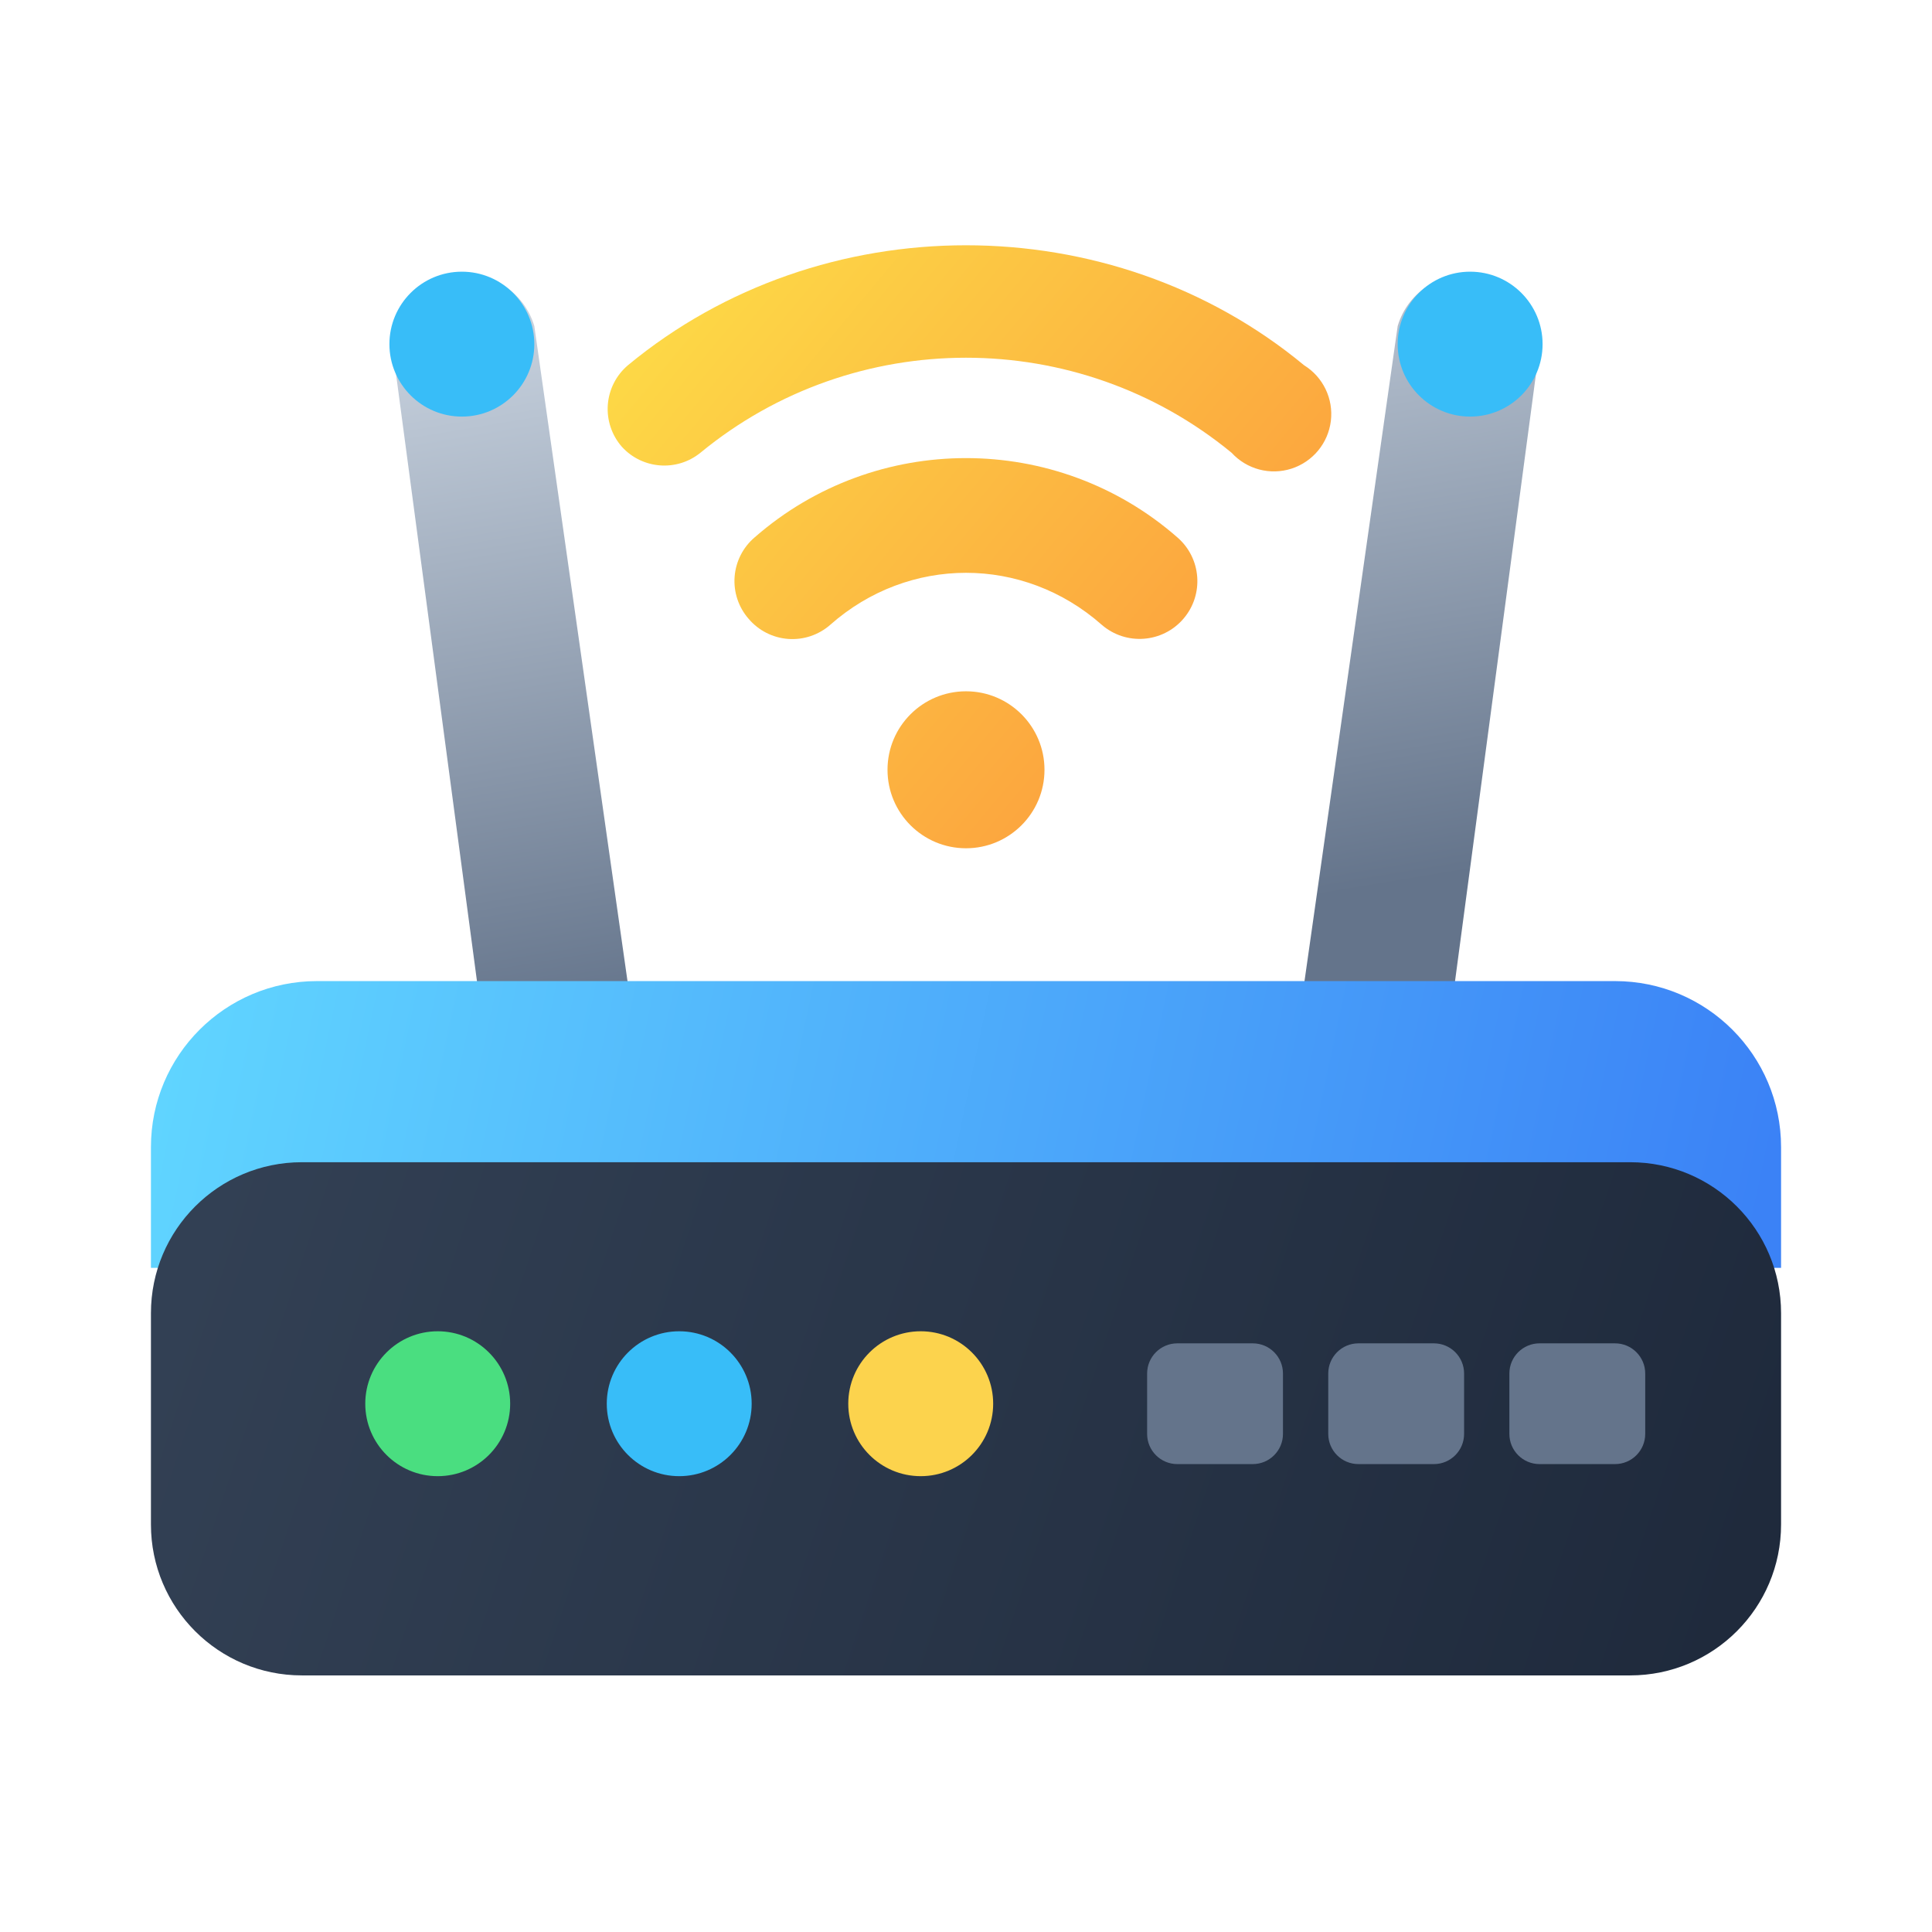
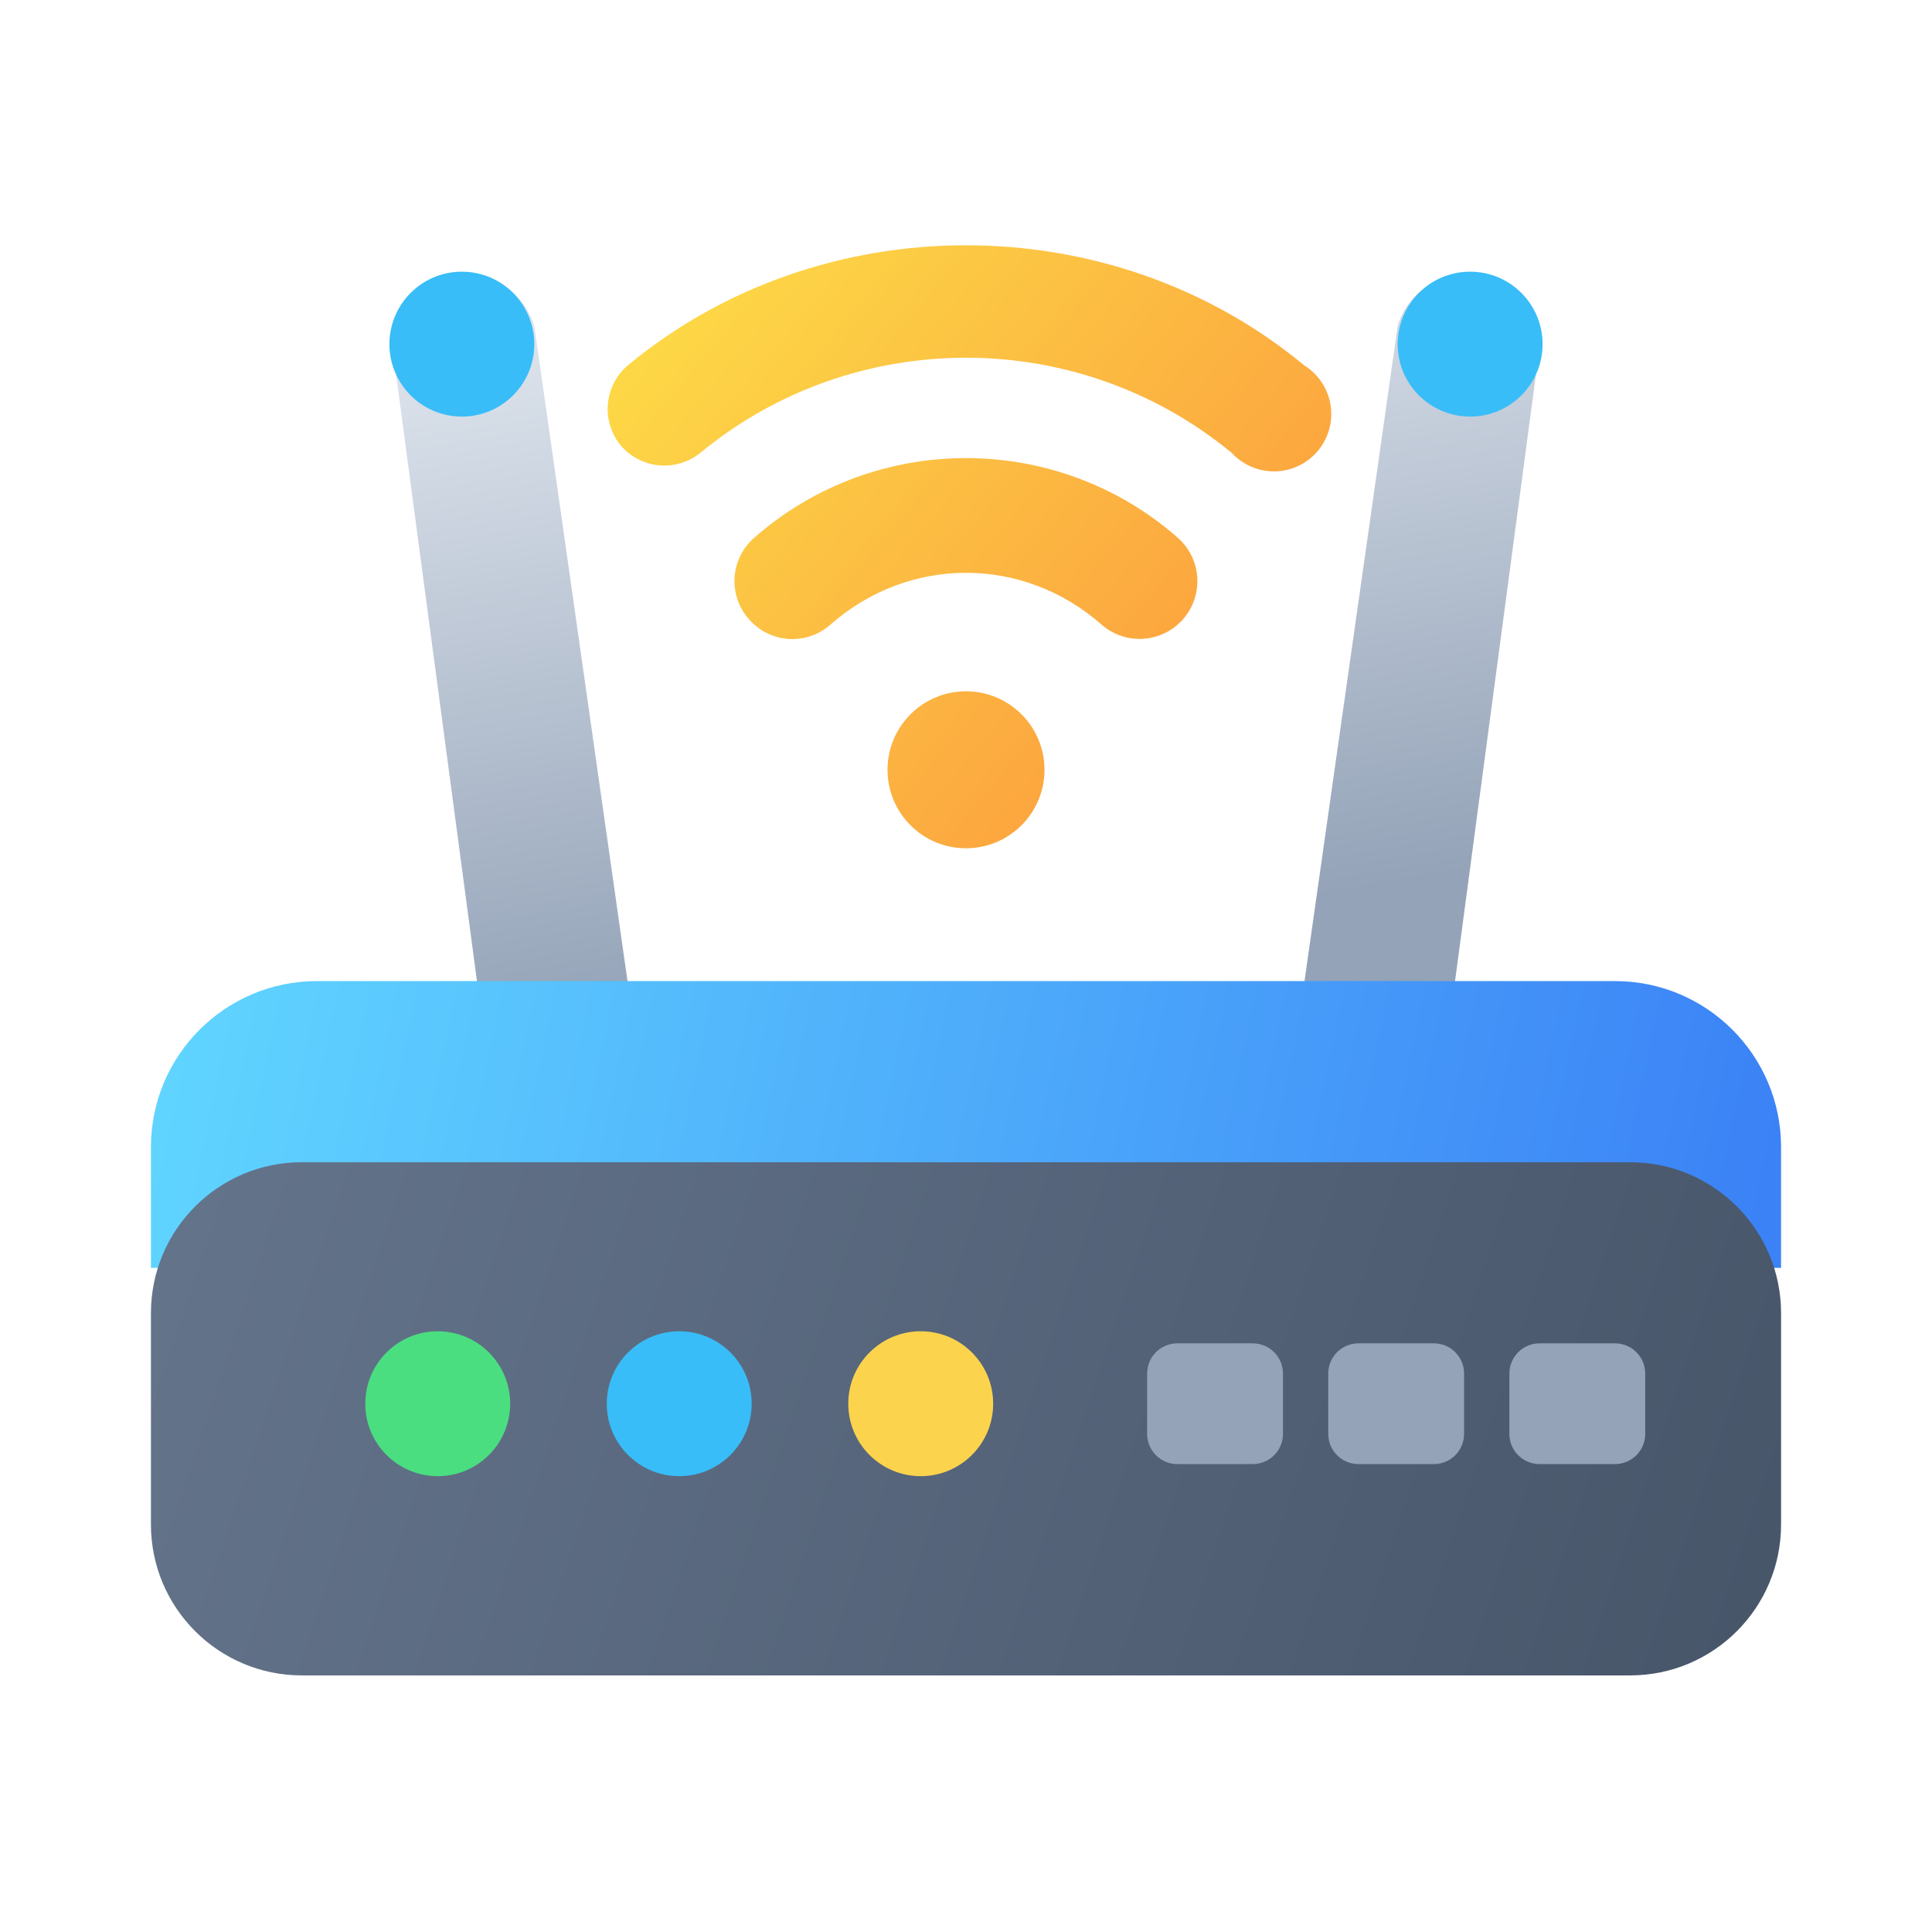
<svg xmlns="http://www.w3.org/2000/svg" viewBox="0 0 64 64">
  <defs>
    <linearGradient id="rtAnt" x1="14" y1="10" x2="18" y2="34" gradientUnits="userSpaceOnUse">
-       <stop stop-color="#CBD5E1" />
-       <stop offset="1" stop-color="#64748B" />
+       <stop stop-color="#E2E8F0" />
+       <stop offset="1" stop-color="#94A3B8" />
    </linearGradient>
    <linearGradient id="rtTop" x1="6" y1="31" x2="58" y2="42" gradientUnits="userSpaceOnUse">
      <stop stop-color="#60D5FF" />
      <stop offset="1" stop-color="#3B82F6" />
    </linearGradient>
    <linearGradient id="rtBody" x1="5" y1="38" x2="59" y2="56" gradientUnits="userSpaceOnUse">
-       <stop stop-color="#334155" />
-       <stop offset="1" stop-color="#1E293B" />
+       <stop stop-color="#64748B" />
+       <stop offset="1" stop-color="#475569" />
    </linearGradient>
    <linearGradient id="rtWave" x1="20" y1="8" x2="44" y2="28" gradientUnits="userSpaceOnUse">
      <stop stop-color="#FDE047" />
      <stop offset="1" stop-color="#FB923C" />
    </linearGradient>
  </defs>
  <path fill="url(#rtAnt)" d="M13 11.5A2.4 2.4 0 0 1 17.7 10.8L21 34H16Z" />
  <path fill="url(#rtAnt)" d="M51 11.5A2.4 2.4 0 0 0 46.3 10.8L43 34H48Z" />
  <ellipse cx="15.3" cy="11.4" rx="2.4" ry="2.4" fill="#38BDF8" />
  <ellipse cx="48.7" cy="11.4" rx="2.4" ry="2.4" fill="#38BDF8" />
  <ellipse cx="32" cy="25.5" rx="2.6" ry="2.6" fill="url(#rtWave)" />
  <path fill="url(#rtWave)" d="M24.8 20.5A1.9 1.9 0 0 1 25 17.8C29 14.3 35 14.3 39 17.8A1.9 1.9 0 1 1 36.5 20.7C33.9 18.4 30.1 18.4 27.5 20.7A1.9 1.9 0 0 1 24.8 20.5Z" />
  <path fill="url(#rtWave)" d="M20.6 14.8A1.9 1.9 0 0 1 20.8 12.1C27.2 6.8 36.8 6.8 43.2 12.1A1.9 1.9 0 1 1 40.8 15C35.7 10.8 28.3 10.8 23.2 15A1.9 1.9 0 0 1 20.6 14.8Z" />
  <path fill="url(#rtTop)" d="M10.5 32.5H53.5A5.5 5.5 0 0 1 59 38V42H5V38A5.5 5.5 0 0 1 10.5 32.5Z" />
  <rect x="5" y="38.5" width="54" height="17" rx="5" fill="url(#rtBody)" />
  <ellipse cx="14.5" cy="46.5" rx="2.4" ry="2.4" fill="#4ADE80" />
  <ellipse cx="22.5" cy="46.5" rx="2.4" ry="2.4" fill="#38BDF8" />
  <ellipse cx="30.5" cy="46.5" rx="2.4" ry="2.4" fill="#FCD34D" />
-   <rect x="38" y="44.5" width="4.5" height="4" rx="1" fill="#64748B" />
-   <rect x="44" y="44.5" width="4.5" height="4" rx="1" fill="#64748B" />
-   <rect x="50" y="44.5" width="4.5" height="4" rx="1" fill="#64748B" />
+   <rect x="38" y="44.5" width="4.5" height="4" rx="1" fill="#94A3B8" />
+   <rect x="44" y="44.5" width="4.5" height="4" rx="1" fill="#94A3B8" />
+   <rect x="50" y="44.5" width="4.5" height="4" rx="1" fill="#94A3B8" />
</svg>
